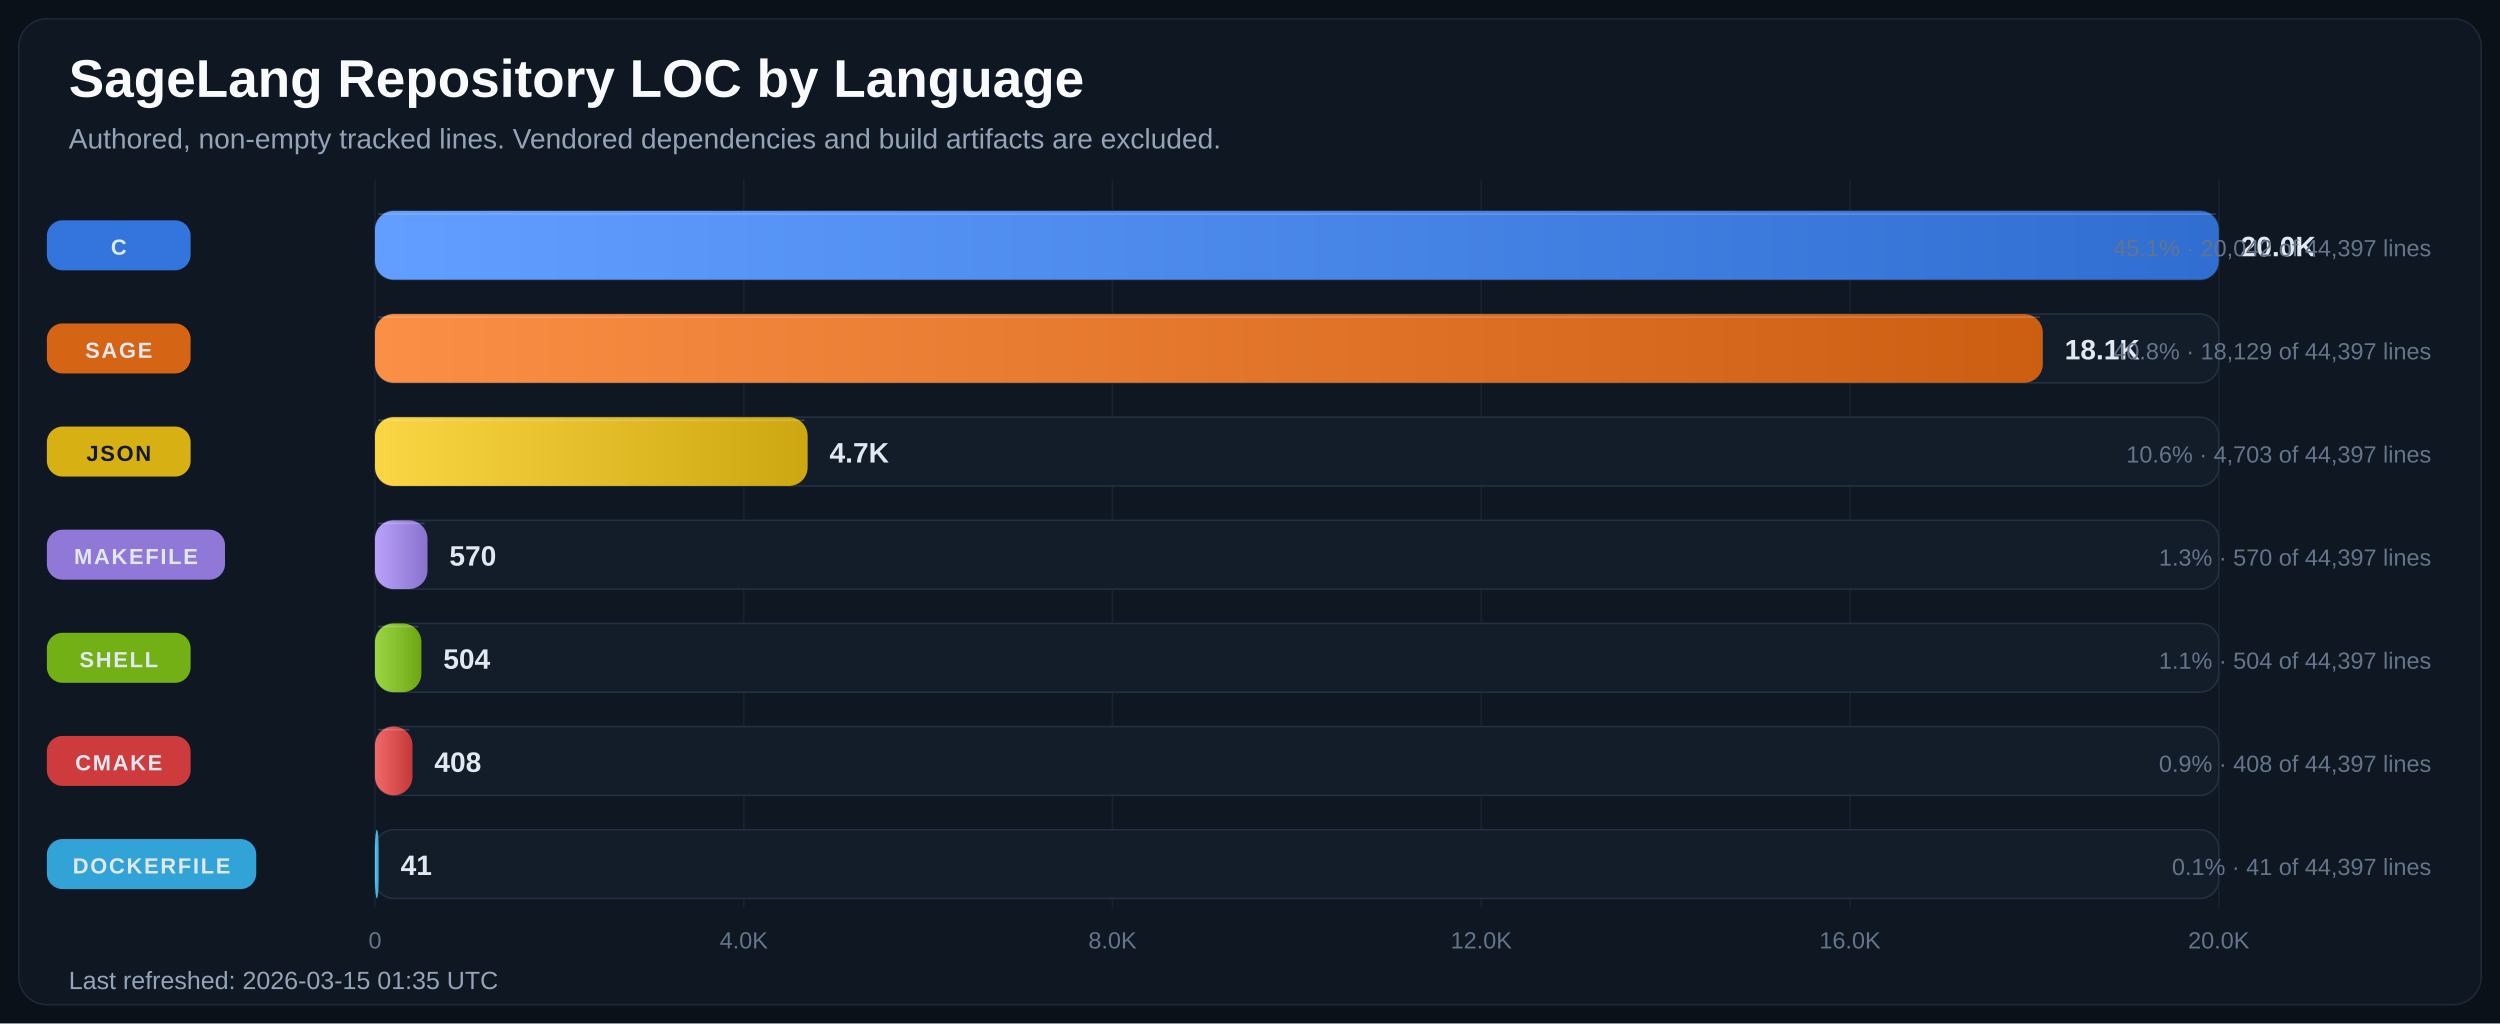
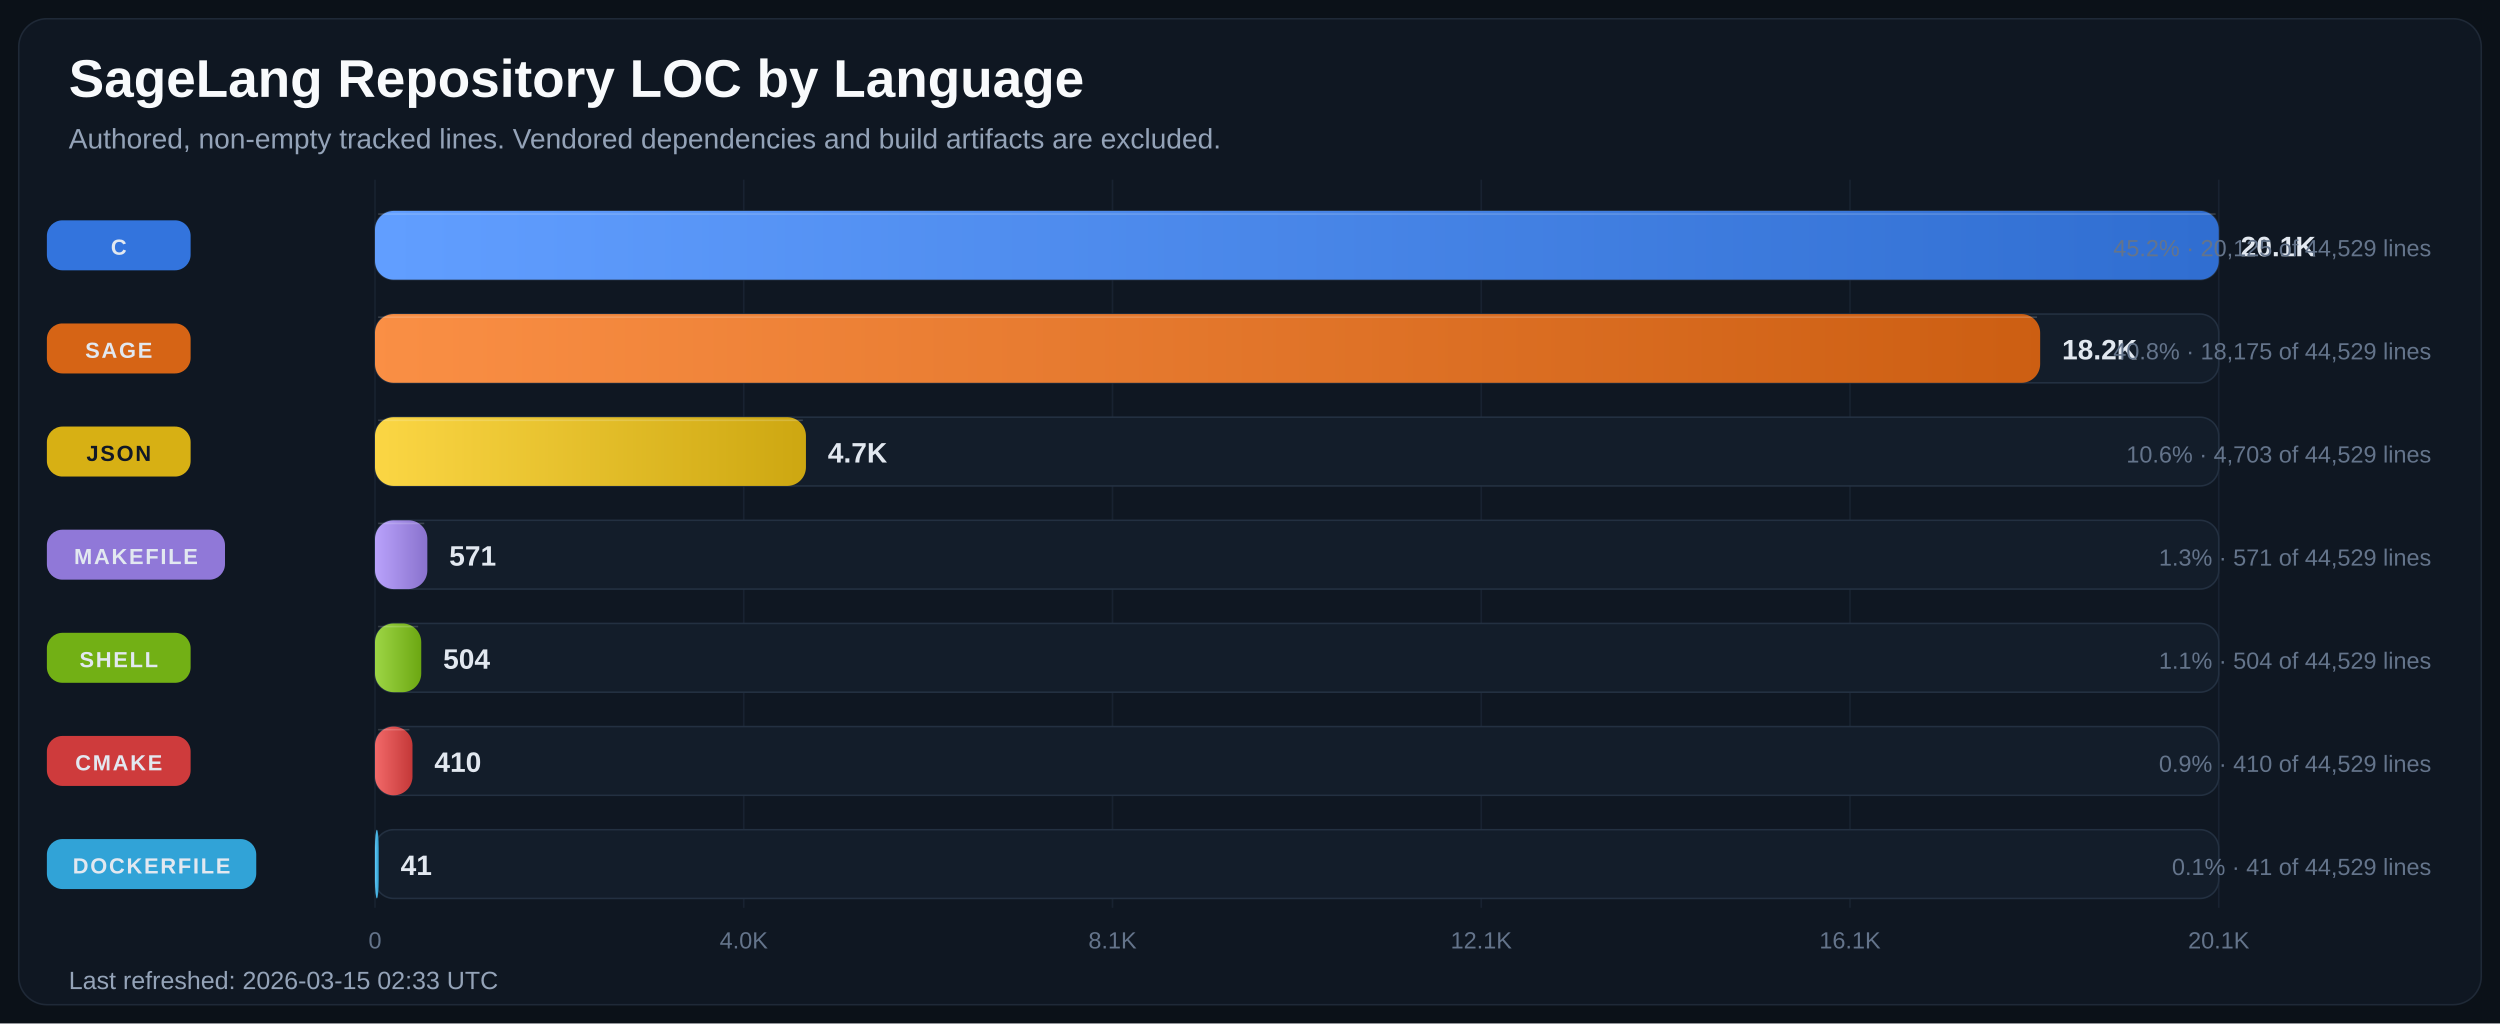
<svg xmlns="http://www.w3.org/2000/svg" width="1600" height="655" viewBox="0 0 1600 655" role="img" aria-labelledby="title desc">
  <defs>
    <linearGradient id="bar-gradient-0" x1="0%" y1="0%" x2="100%" y2="0%">
      <stop offset="0%" stop-color="#619EFF" />
      <stop offset="100%" stop-color="#306ED1" />
    </linearGradient>
    <linearGradient id="bar-gradient-1" x1="0%" y1="0%" x2="100%" y2="0%">
      <stop offset="0%" stop-color="#FA8F45" />
      <stop offset="100%" stop-color="#CC5E12" />
    </linearGradient>
    <linearGradient id="bar-gradient-2" x1="0%" y1="0%" x2="100%" y2="0%">
      <stop offset="0%" stop-color="#FBD644" />
      <stop offset="100%" stop-color="#CDA711" />
    </linearGradient>
    <linearGradient id="bar-gradient-3" x1="0%" y1="0%" x2="100%" y2="0%">
      <stop offset="0%" stop-color="#B9A2FB" />
      <stop offset="100%" stop-color="#8972CD" />
    </linearGradient>
    <linearGradient id="bar-gradient-4" x1="0%" y1="0%" x2="100%" y2="0%">
      <stop offset="0%" stop-color="#9DD645" />
      <stop offset="100%" stop-color="#6CA712" />
    </linearGradient>
    <linearGradient id="bar-gradient-5" x1="0%" y1="0%" x2="100%" y2="0%">
      <stop offset="0%" stop-color="#F26969" />
      <stop offset="100%" stop-color="#C43838" />
    </linearGradient>
    <linearGradient id="bar-gradient-6" x1="0%" y1="0%" x2="100%" y2="0%">
      <stop offset="0%" stop-color="#60CAF9" />
      <stop offset="100%" stop-color="#2E9BCB" />
    </linearGradient>
  </defs>
  <rect width="100%" height="100%" fill="#0B1118" />
  <rect x="12" y="12" width="1576" height="631" rx="18" fill="#0F1722" stroke="#1F2937" />
  <text x="44" y="62" fill="#F8FAFC" font-size="34" font-family="Segoe UI, Arial, sans-serif" font-weight="700">SageLang Repository LOC by Language</text>
  <text x="44" y="95" fill="#94A3B8" font-size="18" font-family="Segoe UI, Arial, sans-serif">Authored, non-empty tracked lines. Vendored dependencies and build artifacts are excluded.</text>
  <line x1="240.0" y1="115" x2="240.0" y2="581" stroke="#182231" stroke-width="1" />
  <text x="240.0" y="607" text-anchor="middle" fill="#64748B" font-size="15" font-family="Segoe UI, Arial, sans-serif">0</text>
  <line x1="476.0" y1="115" x2="476.0" y2="581" stroke="#182231" stroke-width="1" />
  <text x="476.0" y="607" text-anchor="middle" fill="#64748B" font-size="15" font-family="Segoe UI, Arial, sans-serif">4.0K</text>
  <line x1="712.0" y1="115" x2="712.0" y2="581" stroke="#182231" stroke-width="1" />
-   <text x="712.0" y="607" text-anchor="middle" fill="#64748B" font-size="15" font-family="Segoe UI, Arial, sans-serif">8.0K</text>
+   <text x="712.0" y="607" text-anchor="middle" fill="#64748B" font-size="15" font-family="Segoe UI, Arial, sans-serif">8.1K</text>
  <line x1="948.0" y1="115" x2="948.0" y2="581" stroke="#182231" stroke-width="1" />
-   <text x="948.0" y="607" text-anchor="middle" fill="#64748B" font-size="15" font-family="Segoe UI, Arial, sans-serif">12.0K</text>
+   <text x="948.0" y="607" text-anchor="middle" fill="#64748B" font-size="15" font-family="Segoe UI, Arial, sans-serif">12.1K</text>
  <line x1="1184.0" y1="115" x2="1184.0" y2="581" stroke="#182231" stroke-width="1" />
-   <text x="1184.0" y="607" text-anchor="middle" fill="#64748B" font-size="15" font-family="Segoe UI, Arial, sans-serif">16.0K</text>
+   <text x="1184.0" y="607" text-anchor="middle" fill="#64748B" font-size="15" font-family="Segoe UI, Arial, sans-serif">16.1K</text>
  <line x1="1420.0" y1="115" x2="1420.0" y2="581" stroke="#182231" stroke-width="1" />
-   <text x="1420.0" y="607" text-anchor="middle" fill="#64748B" font-size="15" font-family="Segoe UI, Arial, sans-serif">20.0K</text>
+   <text x="1420.0" y="607" text-anchor="middle" fill="#64748B" font-size="15" font-family="Segoe UI, Arial, sans-serif">20.1K</text>
  <rect x="30" y="141.0" width="92" height="32" rx="10" fill="#3479E6" opacity="0.95" />
  <text x="76.0" y="163.0" text-anchor="middle" fill="#E2E8F0" font-size="14" font-family="Segoe UI, Arial, sans-serif" font-weight="700" letter-spacing="1.1">C</text>
  <rect x="240" y="135" width="1180" height="44" rx="12" fill="#131D2A" stroke="#233041" />
  <rect x="240" y="135" width="1180.0" height="44" rx="12" fill="url(#bar-gradient-0)" />
  <line x1="242.0" y1="137.0" x2="1418.0" y2="137.0" stroke="#F8FAFC" stroke-opacity="0.18" />
-   <text x="1434.0" y="164.0" fill="#E2E8F0" font-size="18" font-family="Segoe UI, Arial, sans-serif" font-weight="700">20.0K</text>
-   <text x="1556" y="164.0" text-anchor="end" fill="#64748B" font-size="15" font-family="Segoe UI, Arial, sans-serif">45.1% · 20,042 of 44,397 lines</text>
+   <text x="1434.0" y="164.0" fill="#E2E8F0" font-size="18" font-family="Segoe UI, Arial, sans-serif" font-weight="700">20.1K</text>
+   <text x="1556" y="164.0" text-anchor="end" fill="#64748B" font-size="15" font-family="Segoe UI, Arial, sans-serif">45.2% · 20,125 of 44,529 lines</text>
  <rect x="30" y="207.0" width="92" height="32" rx="10" fill="#E06814" opacity="0.95" />
  <text x="76.0" y="229.0" text-anchor="middle" fill="#E2E8F0" font-size="14" font-family="Segoe UI, Arial, sans-serif" font-weight="700" letter-spacing="1.1">SAGE</text>
  <rect x="240" y="201" width="1180" height="44" rx="12" fill="#131D2A" stroke="#233041" />
-   <rect x="240" y="201" width="1067.4" height="44" rx="12" fill="url(#bar-gradient-1)" />
-   <line x1="242.0" y1="203.0" x2="1305.4" y2="203.0" stroke="#F8FAFC" stroke-opacity="0.18" />
-   <text x="1321.4" y="230.0" fill="#E2E8F0" font-size="18" font-family="Segoe UI, Arial, sans-serif" font-weight="700">18.1K</text>
-   <text x="1556" y="230.0" text-anchor="end" fill="#64748B" font-size="15" font-family="Segoe UI, Arial, sans-serif">40.8% · 18,129 of 44,397 lines</text>
+   <rect x="240" y="201" width="1065.7" height="44" rx="12" fill="url(#bar-gradient-1)" />
+   <line x1="242.0" y1="203.0" x2="1303.7" y2="203.0" stroke="#F8FAFC" stroke-opacity="0.18" />
+   <text x="1319.7" y="230.0" fill="#E2E8F0" font-size="18" font-family="Segoe UI, Arial, sans-serif" font-weight="700">18.2K</text>
+   <text x="1556" y="230.0" text-anchor="end" fill="#64748B" font-size="15" font-family="Segoe UI, Arial, sans-serif">40.8% · 18,175 of 44,529 lines</text>
  <rect x="30" y="273.0" width="92" height="32" rx="10" fill="#E1B813" opacity="0.95" />
  <text x="76.0" y="295.0" text-anchor="middle" fill="#111827" font-size="14" font-family="Segoe UI, Arial, sans-serif" font-weight="700" letter-spacing="1.1">JSON</text>
  <rect x="240" y="267" width="1180" height="44" rx="12" fill="#131D2A" stroke="#233041" />
-   <rect x="240" y="267" width="276.9" height="44" rx="12" fill="url(#bar-gradient-2)" />
-   <line x1="242.0" y1="269.0" x2="514.9" y2="269.0" stroke="#F8FAFC" stroke-opacity="0.18" />
-   <text x="530.9" y="296.0" fill="#E2E8F0" font-size="18" font-family="Segoe UI, Arial, sans-serif" font-weight="700">4.7K</text>
-   <text x="1556" y="296.0" text-anchor="end" fill="#64748B" font-size="15" font-family="Segoe UI, Arial, sans-serif">10.6% · 4,703 of 44,397 lines</text>
+   <rect x="240" y="267" width="275.8" height="44" rx="12" fill="url(#bar-gradient-2)" />
+   <line x1="242.0" y1="269.0" x2="513.8" y2="269.0" stroke="#F8FAFC" stroke-opacity="0.18" />
+   <text x="529.8" y="296.0" fill="#E2E8F0" font-size="18" font-family="Segoe UI, Arial, sans-serif" font-weight="700">4.7K</text>
+   <text x="1556" y="296.0" text-anchor="end" fill="#64748B" font-size="15" font-family="Segoe UI, Arial, sans-serif">10.6% · 4,703 of 44,529 lines</text>
  <rect x="30" y="339.0" width="114" height="32" rx="10" fill="#967DE1" opacity="0.95" />
  <text x="87.0" y="361.0" text-anchor="middle" fill="#E2E8F0" font-size="14" font-family="Segoe UI, Arial, sans-serif" font-weight="700" letter-spacing="1.1">MAKEFILE</text>
  <rect x="240" y="333" width="1180" height="44" rx="12" fill="#131D2A" stroke="#233041" />
-   <rect x="240" y="333" width="33.6" height="44" rx="12" fill="url(#bar-gradient-3)" />
-   <line x1="242.0" y1="335.0" x2="271.6" y2="335.0" stroke="#F8FAFC" stroke-opacity="0.18" />
-   <text x="287.6" y="362.0" fill="#E2E8F0" font-size="18" font-family="Segoe UI, Arial, sans-serif" font-weight="700">570</text>
-   <text x="1556" y="362.0" text-anchor="end" fill="#64748B" font-size="15" font-family="Segoe UI, Arial, sans-serif">1.3% · 570 of 44,397 lines</text>
+   <rect x="240" y="333" width="33.5" height="44" rx="12" fill="url(#bar-gradient-3)" />
+   <line x1="242.0" y1="335.0" x2="271.5" y2="335.0" stroke="#F8FAFC" stroke-opacity="0.18" />
+   <text x="287.5" y="362.0" fill="#E2E8F0" font-size="18" font-family="Segoe UI, Arial, sans-serif" font-weight="700">571</text>
+   <text x="1556" y="362.0" text-anchor="end" fill="#64748B" font-size="15" font-family="Segoe UI, Arial, sans-serif">1.3% · 571 of 44,529 lines</text>
  <rect x="30" y="405.0" width="92" height="32" rx="10" fill="#77B814" opacity="0.95" />
  <text x="76.0" y="427.0" text-anchor="middle" fill="#E2E8F0" font-size="14" font-family="Segoe UI, Arial, sans-serif" font-weight="700" letter-spacing="1.1">SHELL</text>
  <rect x="240" y="399" width="1180" height="44" rx="12" fill="#131D2A" stroke="#233041" />
-   <rect x="240" y="399" width="29.7" height="44" rx="12" fill="url(#bar-gradient-4)" />
-   <line x1="242.0" y1="401.0" x2="267.7" y2="401.0" stroke="#F8FAFC" stroke-opacity="0.18" />
-   <text x="283.7" y="428.0" fill="#E2E8F0" font-size="18" font-family="Segoe UI, Arial, sans-serif" font-weight="700">504</text>
-   <text x="1556" y="428.0" text-anchor="end" fill="#64748B" font-size="15" font-family="Segoe UI, Arial, sans-serif">1.1% · 504 of 44,397 lines</text>
+   <rect x="240" y="399" width="29.6" height="44" rx="12" fill="url(#bar-gradient-4)" />
+   <line x1="242.0" y1="401.0" x2="267.6" y2="401.0" stroke="#F8FAFC" stroke-opacity="0.18" />
+   <text x="283.6" y="428.0" fill="#E2E8F0" font-size="18" font-family="Segoe UI, Arial, sans-serif" font-weight="700">504</text>
+   <text x="1556" y="428.0" text-anchor="end" fill="#64748B" font-size="15" font-family="Segoe UI, Arial, sans-serif">1.1% · 504 of 44,529 lines</text>
  <rect x="30" y="471.0" width="92" height="32" rx="10" fill="#D73D3D" opacity="0.95" />
  <text x="76.0" y="493.0" text-anchor="middle" fill="#E2E8F0" font-size="14" font-family="Segoe UI, Arial, sans-serif" font-weight="700" letter-spacing="1.1">CMAKE</text>
  <rect x="240" y="465" width="1180" height="44" rx="12" fill="#131D2A" stroke="#233041" />
  <rect x="240" y="465" width="24.0" height="44" rx="12" fill="url(#bar-gradient-5)" />
  <line x1="242.0" y1="467.0" x2="262.0" y2="467.0" stroke="#F8FAFC" stroke-opacity="0.18" />
-   <text x="278.0" y="494.0" fill="#E2E8F0" font-size="18" font-family="Segoe UI, Arial, sans-serif" font-weight="700">408</text>
-   <text x="1556" y="494.0" text-anchor="end" fill="#64748B" font-size="15" font-family="Segoe UI, Arial, sans-serif">0.9% · 408 of 44,397 lines</text>
+   <text x="278.0" y="494.0" fill="#E2E8F0" font-size="18" font-family="Segoe UI, Arial, sans-serif" font-weight="700">410</text>
+   <text x="1556" y="494.0" text-anchor="end" fill="#64748B" font-size="15" font-family="Segoe UI, Arial, sans-serif">0.9% · 410 of 44,529 lines</text>
  <rect x="30" y="537.0" width="134" height="32" rx="10" fill="#32AADF" opacity="0.95" />
  <text x="97.0" y="559.0" text-anchor="middle" fill="#E2E8F0" font-size="14" font-family="Segoe UI, Arial, sans-serif" font-weight="700" letter-spacing="1.1">DOCKERFILE</text>
  <rect x="240" y="531" width="1180" height="44" rx="12" fill="#131D2A" stroke="#233041" />
  <rect x="240" y="531" width="2.4" height="44" rx="12" fill="url(#bar-gradient-6)" />
  <line x1="242.0" y1="533.0" x2="242.0" y2="533.0" stroke="#F8FAFC" stroke-opacity="0.18" />
  <text x="256.4" y="560.0" fill="#E2E8F0" font-size="18" font-family="Segoe UI, Arial, sans-serif" font-weight="700">41</text>
-   <text x="1556" y="560.0" text-anchor="end" fill="#64748B" font-size="15" font-family="Segoe UI, Arial, sans-serif">0.1% · 41 of 44,397 lines</text>
-   <text x="44" y="633" fill="#94A3B8" font-size="16" font-family="Segoe UI, Arial, sans-serif">Last refreshed: 2026-03-15 01:35 UTC</text>
+   <text x="1556" y="560.0" text-anchor="end" fill="#64748B" font-size="15" font-family="Segoe UI, Arial, sans-serif">0.1% · 41 of 44,529 lines</text>
+   <text x="44" y="633" fill="#94A3B8" font-size="16" font-family="Segoe UI, Arial, sans-serif">Last refreshed: 2026-03-15 02:33 UTC</text>
</svg>
